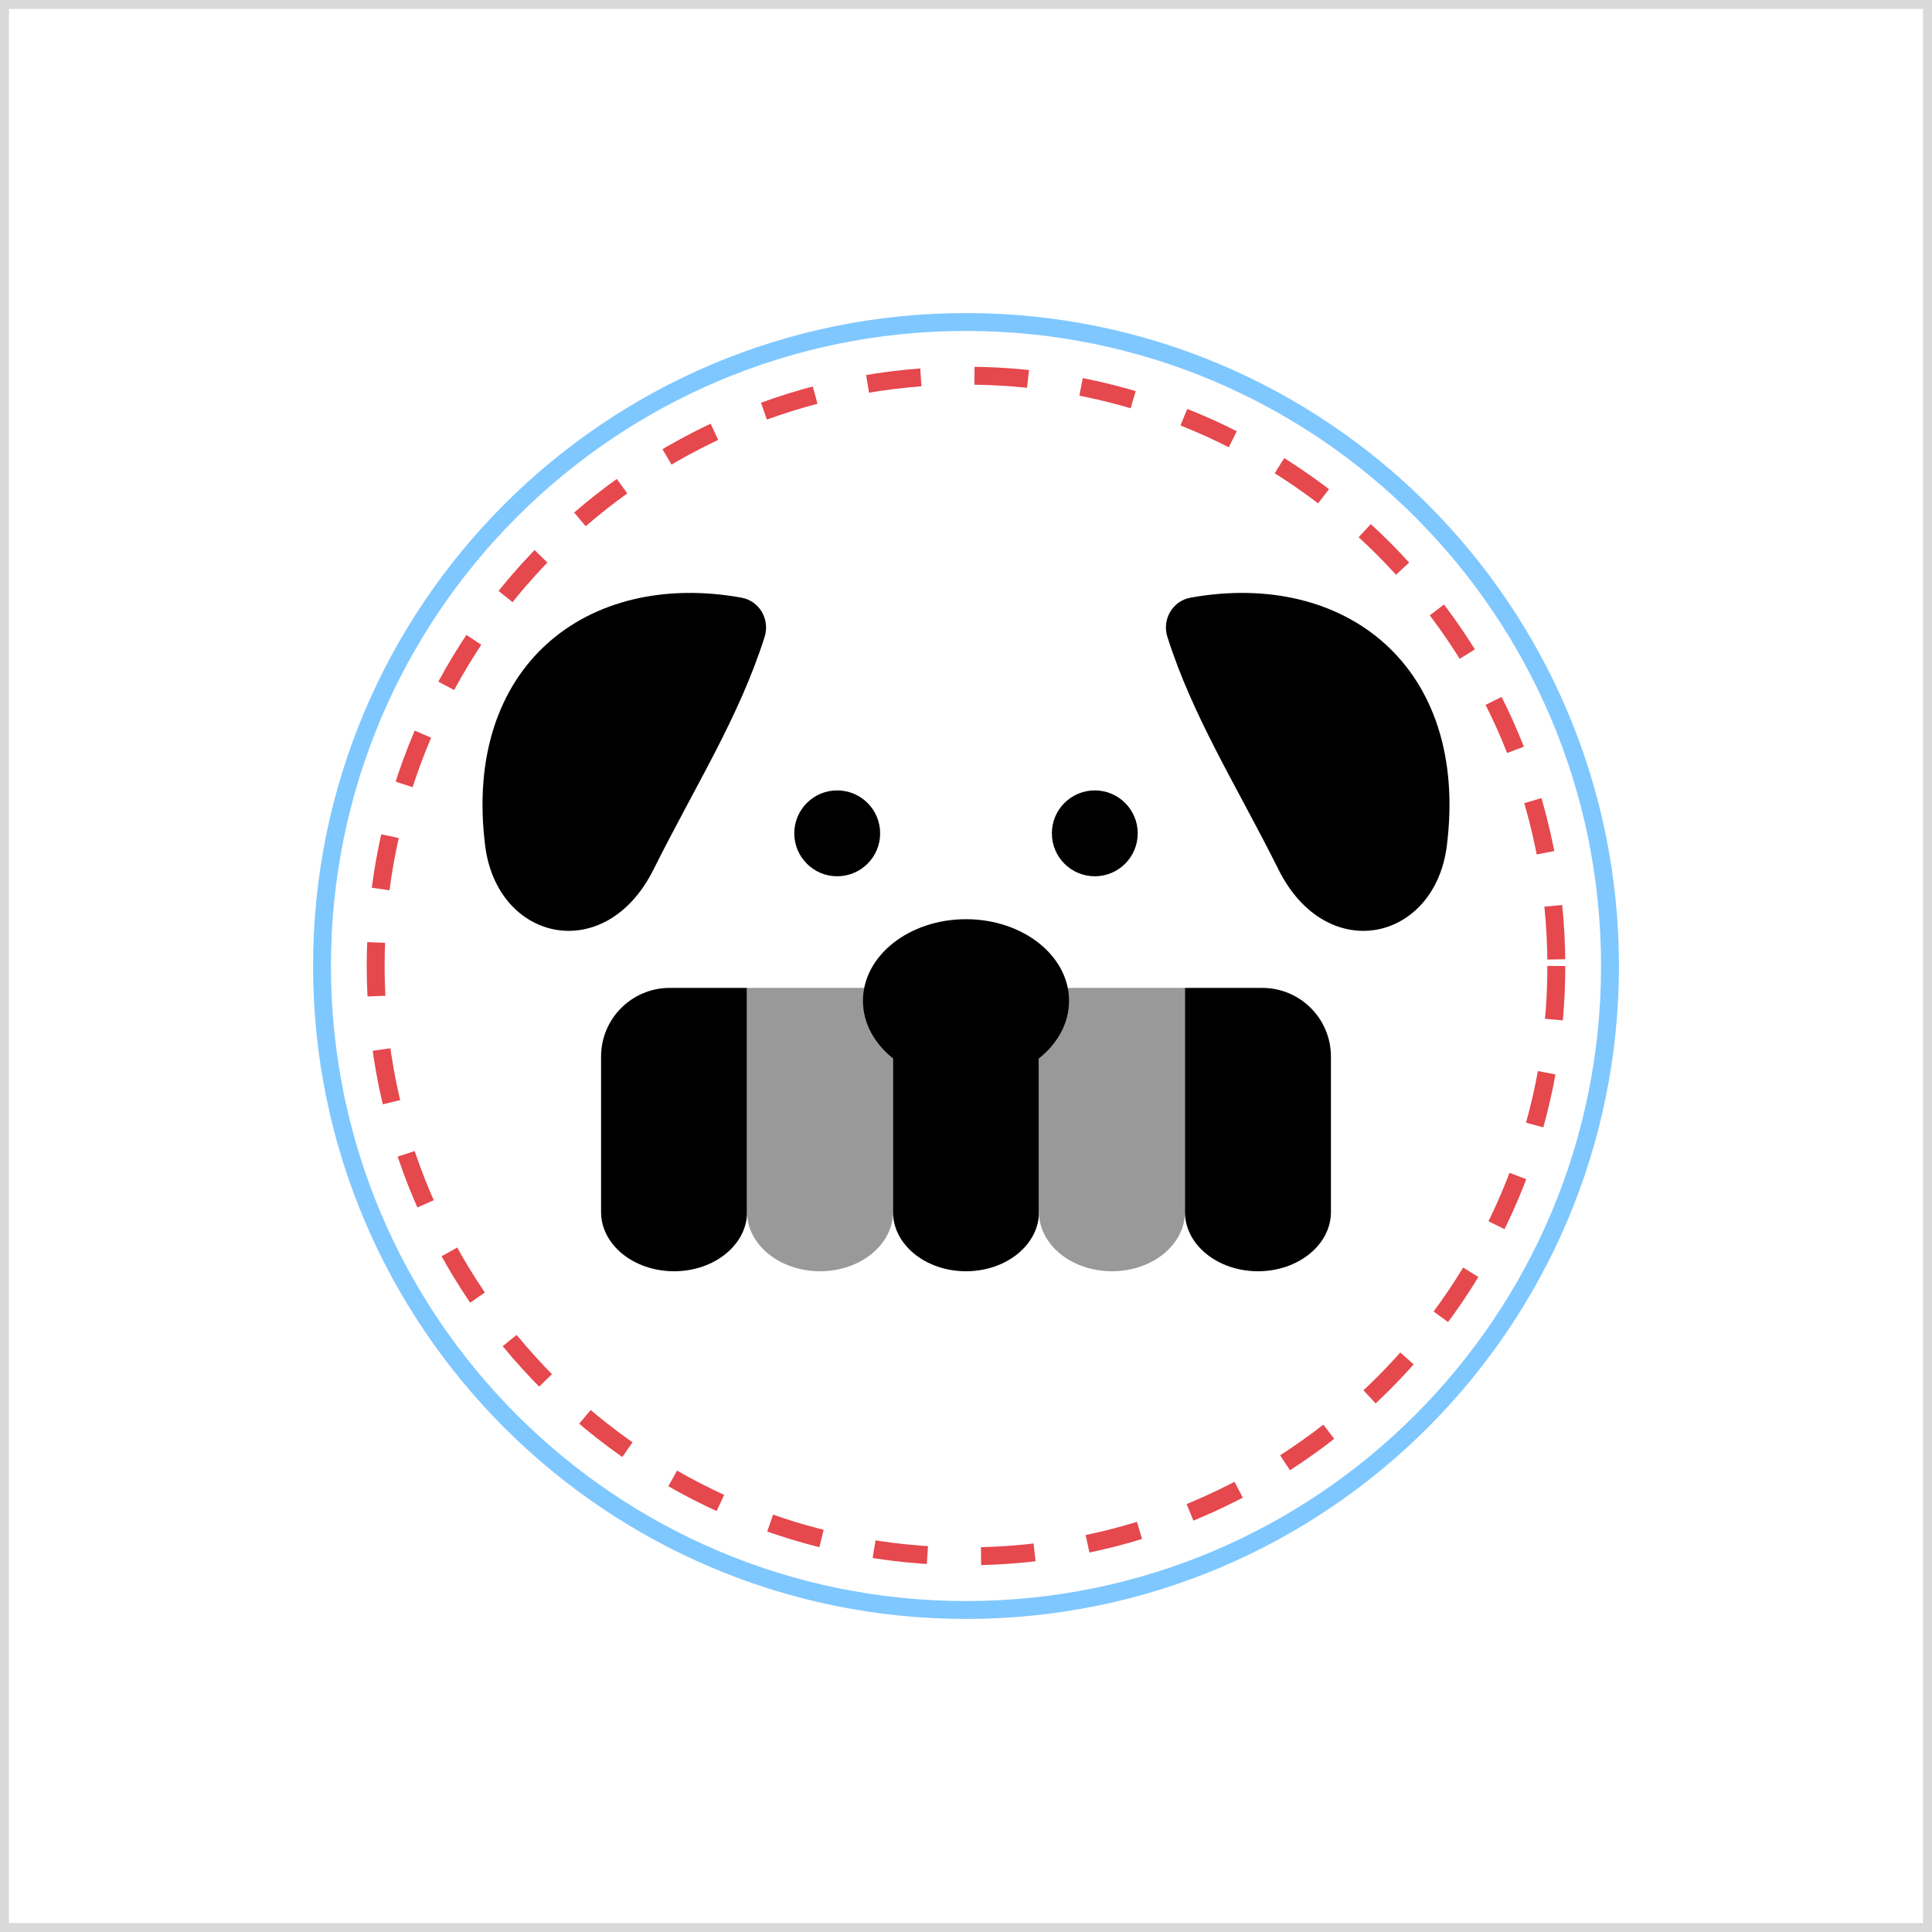
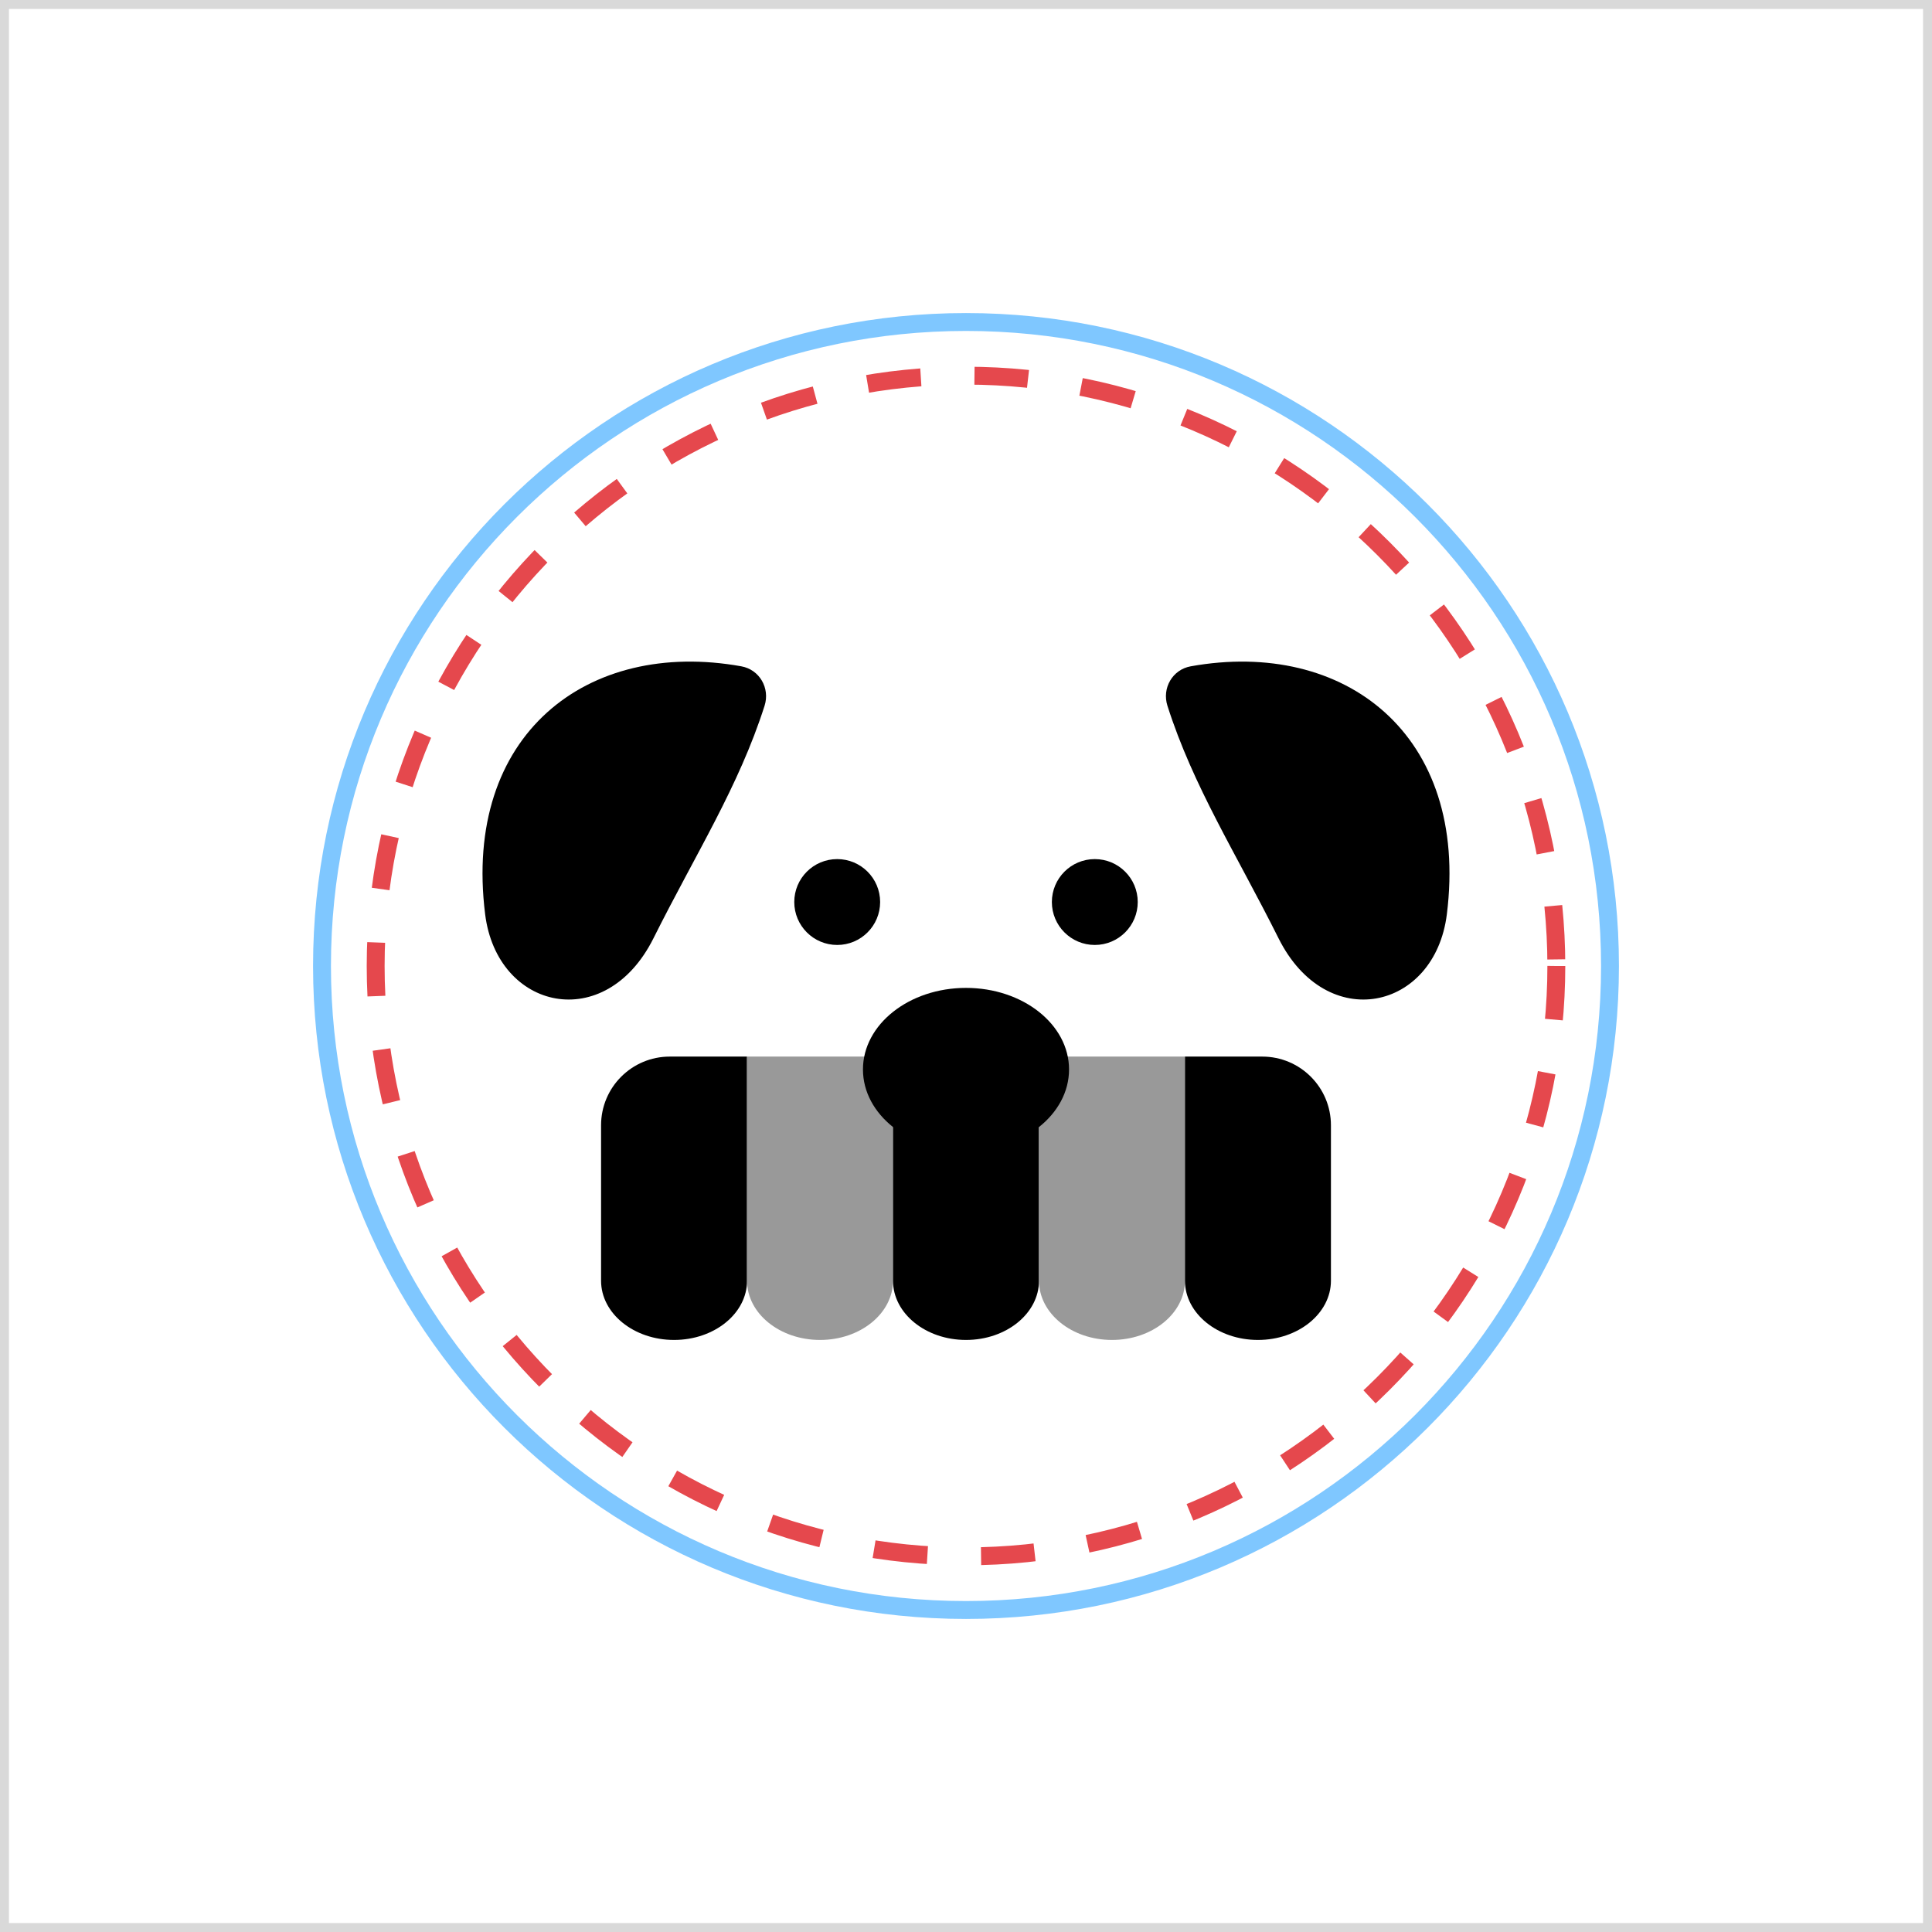
<svg xmlns="http://www.w3.org/2000/svg" width="108" height="108" viewBox="0 0 108 108" fill="none">
  <rect width="108" height="108" fill="#fff" />
  <rect x=".25" y=".25" width="107.5" height="107.5" stroke="#000" stroke-opacity=".15" stroke-width=".5" />
-   <g transform="translate(54.0 52.08) scale(0.48) translate(0 -86.45)">
+   <g transform="translate(54.0 55.92) scale(0.48) translate(0 -86.45)">
    <path d="M-42.5 101 A8 8 0 0 1 -34.5 93 H-25.5 V119.1 A8.5 6.9 0 0 1 -42.5 119.1 Z" fill="#000" />
    <path d="M-25.5 93 H-8.5 V119.1 A8.5 6.9 0 0 1 -25.5 119.1 Z" fill="#999" />
    <path d="M-8.5 93 H8.5 V119.1 A8.5 6.9 0 0 1 -8.5 119.1 Z" fill="#000" />
    <path d="M8.5 93 H25.5 V119.1 A8.5 6.9 0 0 1 8.5 119.1 Z" fill="#999" />
    <path d="M25.5 93 H34.5 A8 8 0 0 1 42.5 101 V119.1 A8.5 6.9 0 0 1 25.5 119.1 Z" fill="#000" />
    <path d="M61.846 52.148C62.504 50.093 61.262 47.931 59.138 47.549C41.213 44.325 26.688 55.478 29.306 76.427C30.706 87.627 43.306 90.427 48.906 79.227C53.87 69.301 58.833 61.574 61.846 52.148Z" transform="translate(-85.306 0)" fill="#000" />
    <g transform="scale(-1 1)">
      <path d="M61.846 52.148C62.504 50.093 61.262 47.931 59.138 47.549C41.213 44.325 26.688 55.478 29.306 76.427C30.706 87.627 43.306 90.427 48.906 79.227C53.87 69.301 58.833 61.574 61.846 52.148Z" transform="translate(-85.306 0)" fill="#000" />
    </g>
    <circle cx="-15" cy="75" r="5" fill="#000" />
    <circle cx="15" cy="75" r="5" fill="#000" />
    <ellipse cx="0" cy="94.5" rx="12" ry="9.5" fill="#000" />
  </g>
  <circle cx="54" cy="54" r="33" stroke="#E5484D" stroke-dasharray="3 3" />
  <circle cx="54" cy="54" r="36" stroke="#0090FF" stroke-opacity=".5" />
</svg>
